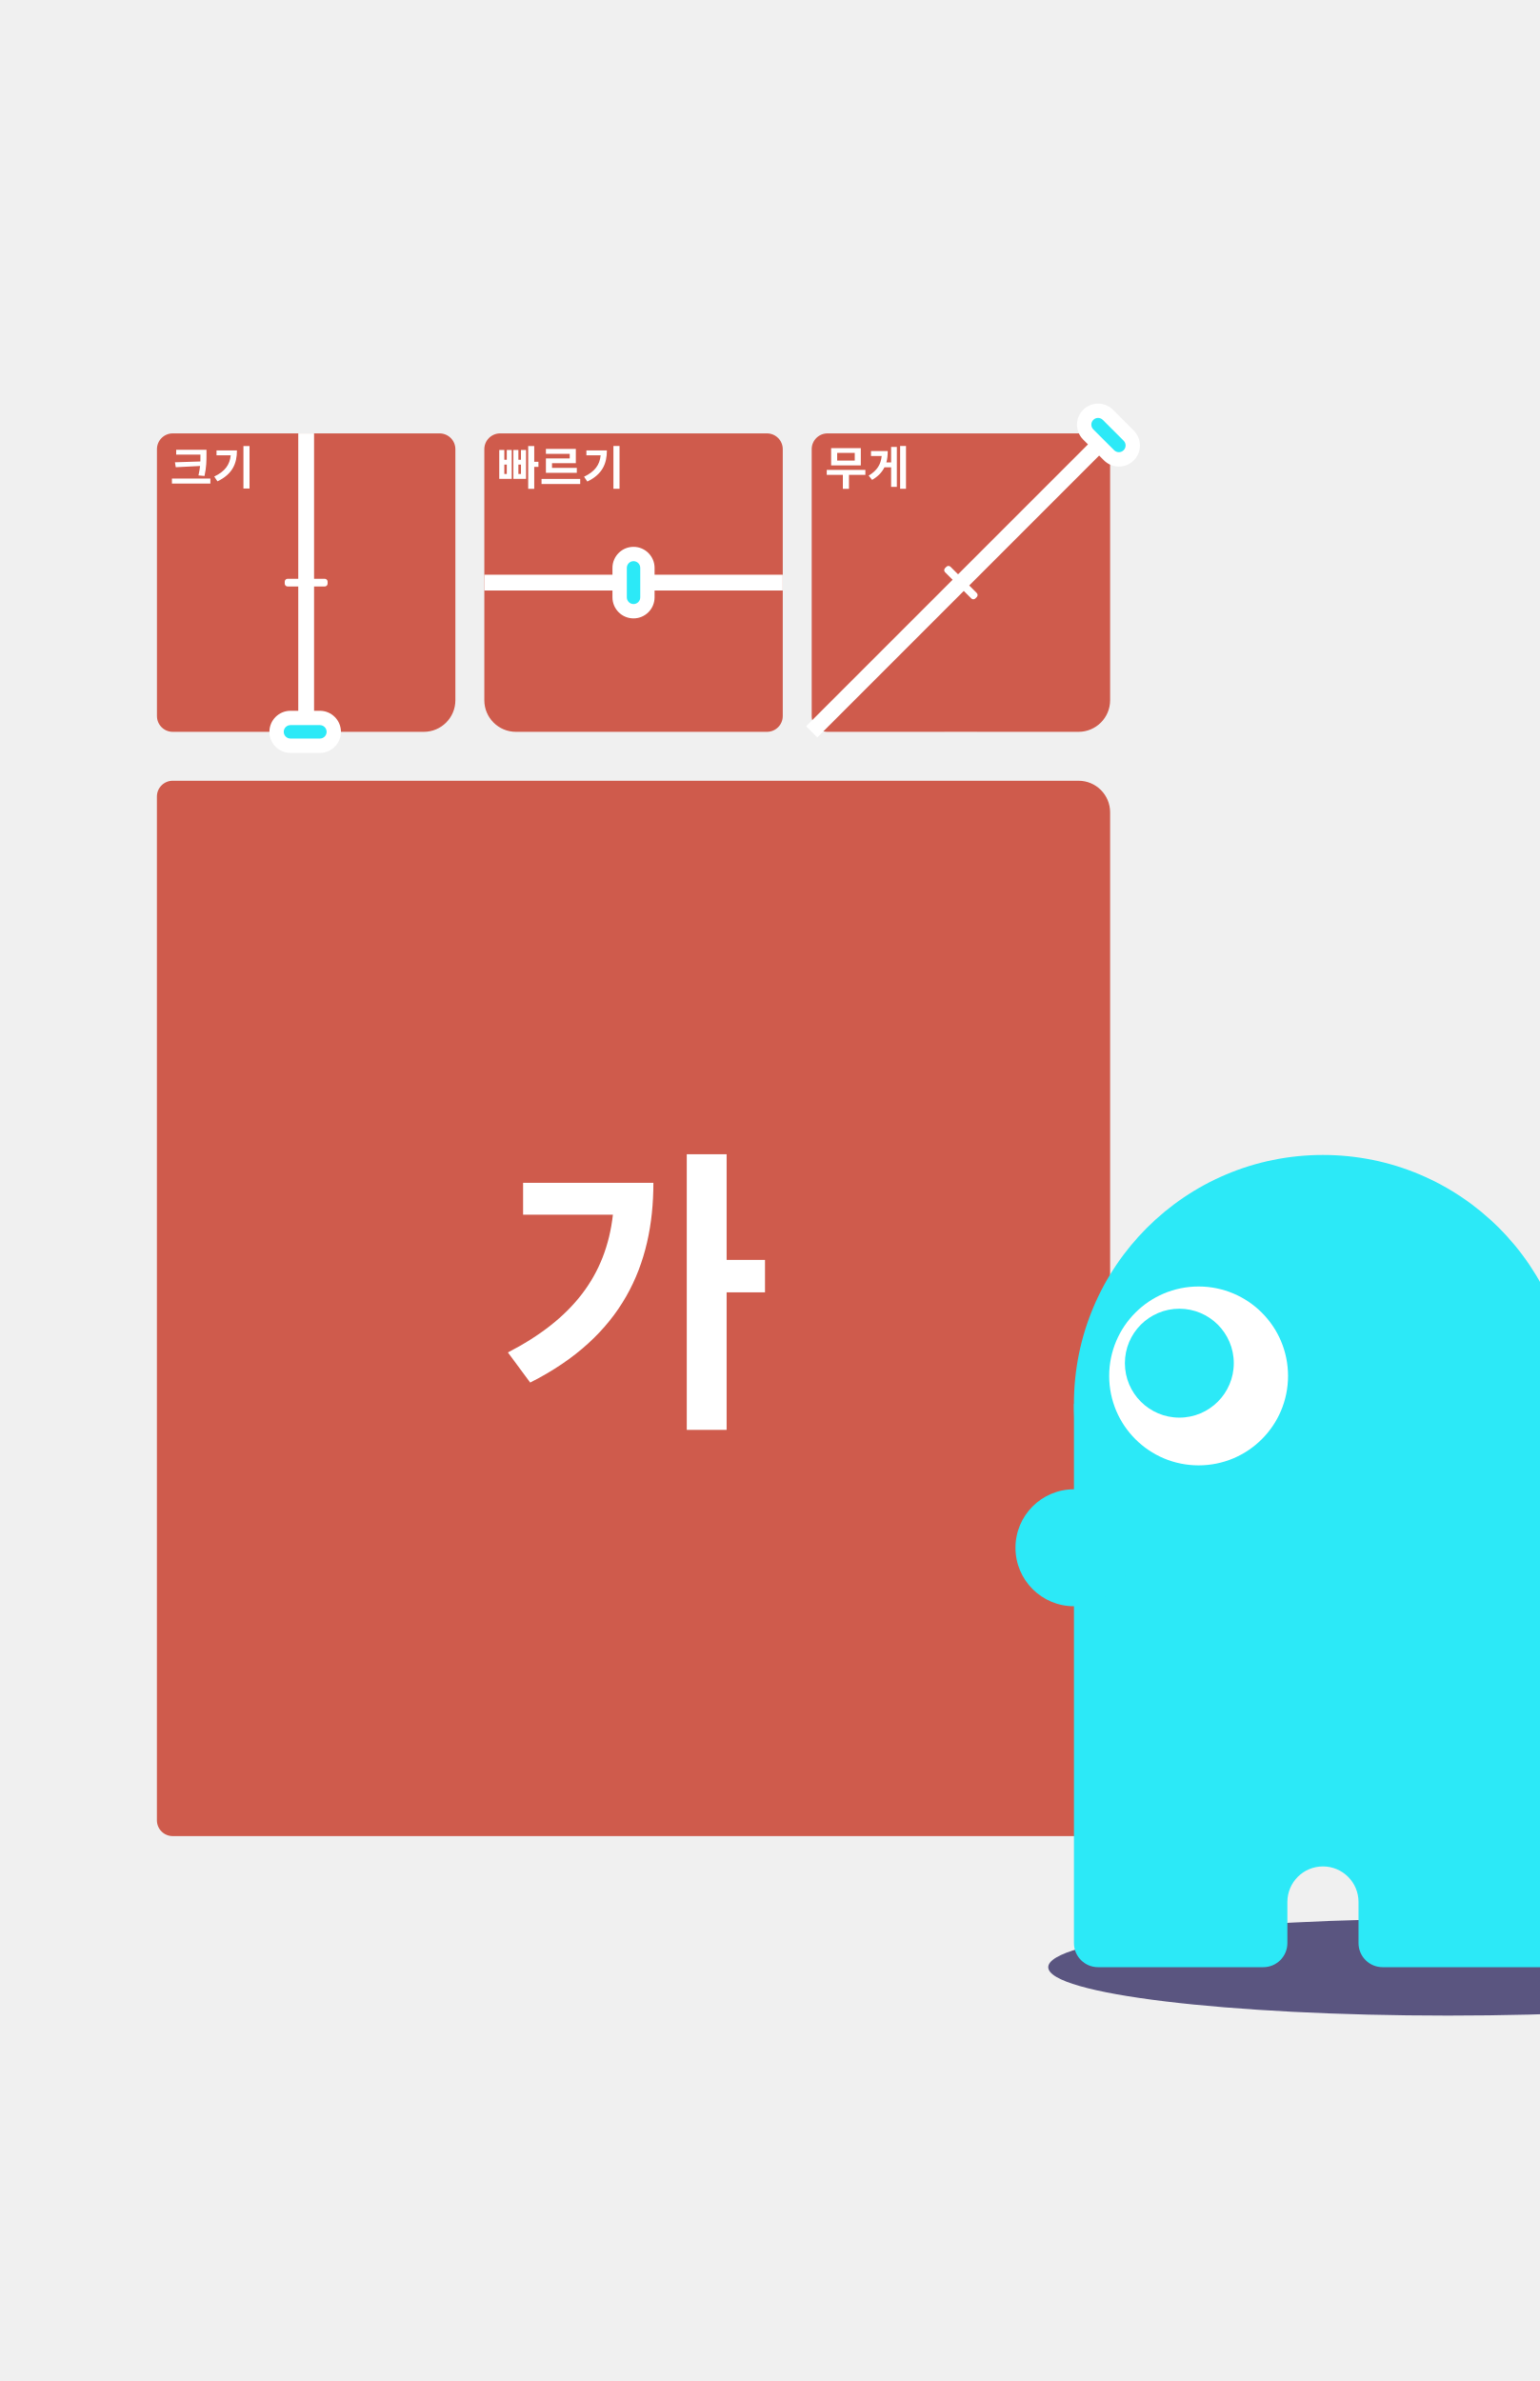
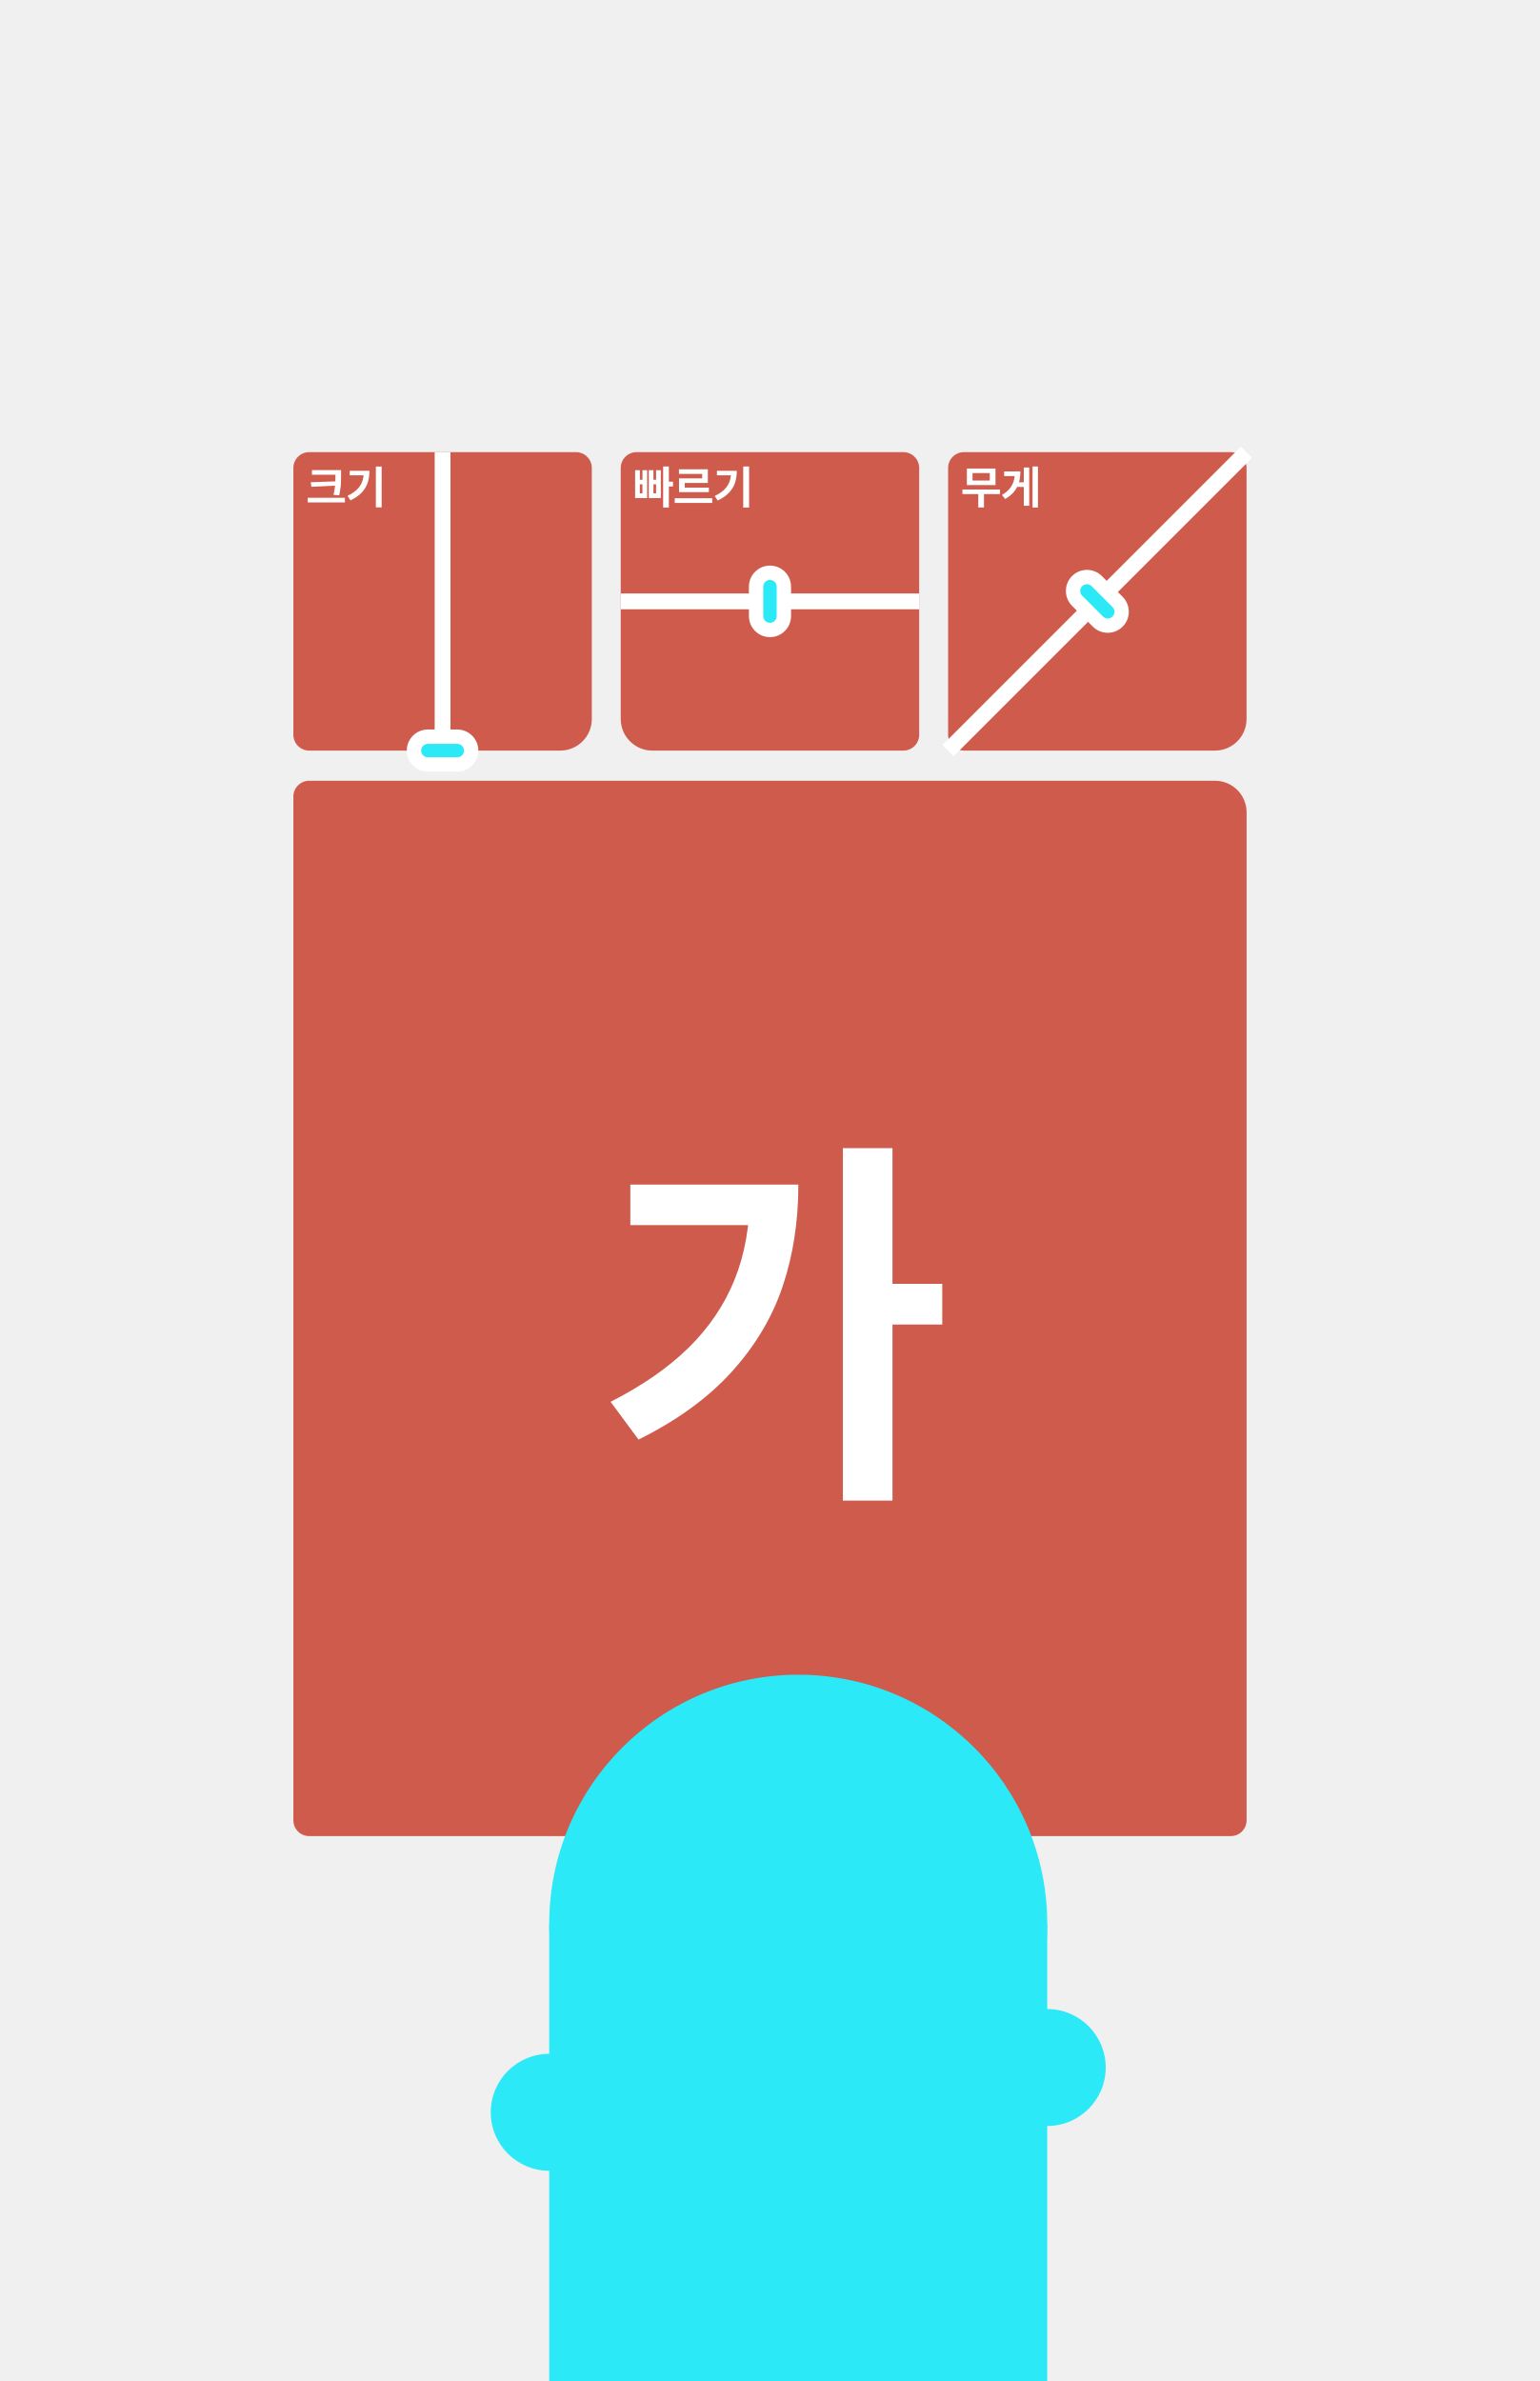
<svg xmlns="http://www.w3.org/2000/svg" id="_레이어_1" data-name="레이어 1" viewBox="0 0 390 603">
  <defs>
    <style>
      .cls-1 {
        stroke-width: 8.25px;
      }

      .cls-1, .cls-2 {
        fill: none;
        stroke: #fff;
        stroke-miterlimit: 10;
      }

      .cls-3 {
-         font-size: 11.63px;
-       }
- 
-       .cls-3, .cls-4, .cls-5, .cls-6 {
        fill: #fff;
-       }
- 
-       .cls-3, .cls-5, .cls-6 {
-         font-family: PretendardVariable-Bold, 'Pretendard Variable';
-         font-variation-settings: 'wght' 700;
-         font-weight: 700;
-       }
- 
-       .cls-7 {
-         fill: #5a5580;
      }

      .cls-2 {
        stroke-width: 4px;
      }

-       .cls-8 {
+       .cls-4 {
        fill: #2ce9f7;
      }

-       .cls-9 {
+       .cls-5 {
        fill: #cf5b4c;
-       }
- 
-       .cls-5 {
-         font-size: 75.37px;
-       }
- 
-       .cls-6 {
-         font-size: 11.69px;
      }
    </style>
  </defs>
-   <path class="cls-9" d="M43.74,197.73h229.41c4.42,0,8,3.58,8,8v255.27c0,2.21-1.79,4-4,4H43.74c-2.21,0-4-1.79-4-4V201.73c0-2.21,1.79-4,4-4Z" />
-   <path class="cls-9" d="M126.66,109.76h63.58c4.42,0,8,3.58,8,8v63.58c0,2.21-1.79,4-4,4h-67.58c-2.21,0-4-1.79-4-4v-67.58c0-2.21,1.79-4,4-4Z" transform="translate(320.9 295.1) rotate(-180)" />
-   <line class="cls-2" x1="198.24" y1="147.55" x2="122.66" y2="147.55" />
-   <text class="cls-6" transform="translate(125.91 122.75)">
-     <tspan x="0" y="0">빠르기</tspan>
-   </text>
+   <path class="cls-5" d="M78.3,197.73h229.41c4.42,0,8,3.58,8,8v255.27c0,2.21-1.79,4-4,4H78.3c-2.21,0-4-1.79-4-4V201.73c0-2.21,1.79-4,4-4Z" />
+   <path class="cls-5" d="M161.21,114.51h63.58c4.42,0,8,3.58,8,8v63.58c0,2.21-1.79,4-4,4h-67.58c-2.21,0-4-1.79-4-4v-67.58c0-2.21,1.79-4,4-4Z" transform="translate(390 304.6) rotate(-180)" />
+   <line class="cls-2" x1="232.79" y1="152.3" x2="157.21" y2="152.3" />
  <g>
-     <line class="cls-1" x1="243.36" y1="109.76" x2="243.36" y2="185.34" />
-     <g>
-       <circle class="cls-4" cx="243.36" cy="147.55" r="8.01" />
-       <circle class="cls-8" cx="243.36" cy="147.55" r="4.88" />
-     </g>
+     <path class="cls-3" d="M162.05,121.5h.66v-2.42h1.19v7.06h-3.05v-7.06h1.2v2.42ZM162.7,124.95v-2.3h-.66v2.3h.66ZM165.49,121.5h.67v-2.42h1.2v7.06h-3.05v-7.06h1.18v2.42ZM166.16,124.95v-2.3h-.67v2.3h.67ZM169.39,128.54h-1.44v-10.4h1.44v10.4ZM170.44,123.2h-1.85v-1.21h1.85v1.21Z" />
+     <path class="cls-3" d="M180.38,127.37h-9.5v-1.19h9.5v1.19ZM179.28,122.31h-5.86v1.76h-1.45v-2.92h5.87v-1.13h-5.89v-1.17h7.32v3.46ZM179.53,124.64h-7.55v-1.15h7.55v1.15Z" />
+     <path class="cls-3" d="M186.15,122.27c-.3.91-.8,1.74-1.52,2.5-.71.76-1.67,1.42-2.86,1.99l-.76-1.16c1-.47,1.8-1,2.41-1.59.6-.59,1.04-1.25,1.32-1.99.27-.73.41-1.58.41-2.52v-.26h1.45c0,1.12-.15,2.13-.45,3.03ZM185.82,120.38h-4.25v-1.15h4.25v1.15ZM189.71,128.54h-1.48v-10.4h1.48v10.4Z" />
  </g>
-   <path class="cls-9" d="M209.57,109.76h67.58c2.21,0,4,1.79,4,4v63.58c0,4.42-3.58,8-8,8h-63.58c-2.21,0-4-1.79-4-4v-67.58c0-2.21,1.79-4,4-4Z" />
-   <line class="cls-2" x1="205.57" y1="185.34" x2="281.15" y2="109.76" />
-   <text class="cls-6" transform="translate(208.9 122.75)">
-     <tspan x="0" y="0">무게</tspan>
-   </text>
+   <line class="cls-1" x1="277.91" y1="114.51" x2="277.91" y2="190.09" />
+   <path class="cls-5" d="M244.12,114.51h67.58c2.21,0,4,1.79,4,4v63.58c0,4.42-3.58,8-8,8h-63.58c-2.21,0-4-1.79-4-4v-67.58c0-2.21,1.79-4,4-4Z" />
+   <line class="cls-2" x1="240.12" y1="190.09" x2="315.7" y2="114.51" />
  <g>
-     <rect class="cls-4" x="271.67" y="104.85" width="18.12" height="10.67" rx="5.34" ry="5.34" transform="translate(160.14 -166.23) rotate(45)" />
-     <rect class="cls-8" x="275.3" y="108.49" width="10.86" height="3.4" rx="1.7" ry="1.7" transform="translate(401.32 386.6) rotate(-135)" />
+     <path class="cls-3" d="M253.25,125.13h-9.5v-1.16h9.5v1.16ZM252.12,122.85h-7.25v-4.19h7.25v4.19ZM246.3,121.7h4.37v-1.89h-4.37v1.89ZM249.2,128.53h-1.44v-3.82h1.44v3.82Z" />
+     <path class="cls-3" d="M258.05,122.19c-.24.84-.65,1.61-1.21,2.31-.57.7-1.32,1.33-2.27,1.87l-.82-1.02c.79-.47,1.42-.98,1.9-1.54.48-.56.82-1.17,1.04-1.85.21-.67.32-1.44.32-2.29v-.3h1.41c0,1.03-.12,1.97-.36,2.81ZM257.47,120.56h-3.16v-1.17h3.16v1.17ZM259.57,123.31h-2.27v-1.16h2.27v1.16ZM260.66,128.09h-1.37v-9.7h1.37v9.7ZM262.87,128.54h-1.37v-10.4h1.37v10.4Z" />
  </g>
-   <rect class="cls-4" x="242.39" y="142.12" width="1.95" height="10.86" rx=".73" ry=".73" transform="translate(-33.06 215.3) rotate(-45)" />
-   <path class="cls-9" d="M43.74,109.76h63.58c4.42,0,8,3.58,8,8v63.58c0,2.21-1.79,4-4,4H43.74c-2.21,0-4-1.79-4-4v-67.58c0-2.21,1.79-4,4-4Z" transform="translate(225.09 70.02) rotate(90)" />
-   <line class="cls-2" x1="77.54" y1="109.76" x2="77.54" y2="185.34" />
-   <text class="cls-3" transform="translate(43.06 122.7)">
-     <tspan x="0" y="0">크기</tspan>
-   </text>
  <g>
-     <rect class="cls-4" x="68.23" y="180.01" width="18.12" height="10.67" rx="5.34" ry="5.34" transform="translate(154.58 370.69) rotate(-180)" />
-     <rect class="cls-8" x="71.86" y="183.64" width="10.86" height="3.4" rx="1.7" ry="1.7" />
+     <rect class="cls-3" x="268.85" y="146.96" width="18.12" height="10.67" rx="5.34" ry="5.34" transform="translate(189.09 -151.91) rotate(45)" />
+     <rect class="cls-4" x="272.49" y="150.6" width="10.86" height="3.4" rx="1.7" ry="1.7" transform="translate(366.74 456.51) rotate(-135)" />
  </g>
-   <rect class="cls-4" x="72.11" y="146.58" width="10.86" height="1.95" rx=".73" ry=".73" />
+   <path class="cls-5" d="M78.3,114.51h63.58c4.42,0,8,3.58,8,8v63.58c0,2.21-1.79,4-4,4h-67.58c-2.21,0-4-1.79-4-4v-67.58c0-2.21,1.79-4,4-4Z" transform="translate(264.39 40.21) rotate(90)" />
+   <line class="cls-2" x1="112.09" y1="114.51" x2="112.09" y2="190.09" />
  <g>
-     <ellipse class="cls-7" cx="366.7" cy="498.2" rx="101.22" ry="12.26" />
-     <circle class="cls-8" cx="335.04" cy="355.56" r="63.06" />
-     <path class="cls-8" d="M398.11,355.57v126.12h0v10.41c0,3.37-2.73,6.1-6.1,6.1h-41.85c-3.37,0-6.1-2.73-6.1-6.1v-10.41c0-4.98-4.03-9.01-9.01-9.01s-9.01,4.03-9.01,9.01v10.41c0,3.37-2.73,6.1-6.1,6.1h-41.85c-3.37,0-6.1-2.73-6.1-6.1v-136.53h126.12Z" />
-     <g>
-       <circle class="cls-4" cx="303.56" cy="348.46" r="22.65" />
-       <circle class="cls-8" cx="298.68" cy="345.23" r="13.79" />
-     </g>
-     <circle class="cls-8" cx="271.99" cy="391.98" r="14.81" />
+     <path class="cls-3" d="M87.35,127.24h-9.42v-1.18h9.42v1.18ZM78.87,123.28l-.18-1.15,6.57-.23v1.07l-6.39.31ZM85.55,120.23h-6.55v-1.17h6.55v1.17ZM86.36,121.95c-.01.46-.05.98-.12,1.57-.07.58-.18,1.22-.33,1.92l-1.44-.12c.15-.65.26-1.26.33-1.83.07-.57.12-1.08.13-1.54.02-.45.03-1.01.03-1.68v-1.21h1.42v1.21c0,.66,0,1.22-.02,1.68Z" />
+     <path class="cls-3" d="M93.12,122.25c-.3.9-.8,1.73-1.51,2.49s-1.66,1.41-2.84,1.98l-.76-1.16c1-.47,1.79-1,2.4-1.58.6-.59,1.04-1.25,1.31-1.98.27-.73.41-1.57.41-2.51v-.26h1.44c0,1.11-.15,2.11-.45,3.02ZM92.79,120.37h-4.23v-1.14h4.23v1.14ZM96.66,128.49h-1.47v-10.34h1.47v10.34Z" />
  </g>
-   <text class="cls-5" transform="translate(126.29 355.56)">
-     <tspan x="0" y="0">가</tspan>
-   </text>
-   <rect class="cls-4" x="159.47" y="142.12" width="1.95" height="10.86" rx=".73" ry=".73" />
  <g>
-     <rect class="cls-4" x="151.39" y="142.22" width="18.12" height="10.67" rx="5.34" ry="5.34" transform="translate(308 -12.9) rotate(90)" />
-     <rect class="cls-8" x="155.02" y="145.85" width="10.86" height="3.4" rx="1.7" ry="1.7" transform="translate(12.9 308) rotate(-90)" />
+     <rect class="cls-3" x="185.94" y="146.96" width="18.12" height="10.67" rx="5.34" ry="5.34" transform="translate(347.3 -42.7) rotate(90)" />
+     <rect class="cls-4" x="189.57" y="150.6" width="10.86" height="3.4" rx="1.7" ry="1.7" transform="translate(42.7 347.3) rotate(-90)" />
+   </g>
+   <g>
+     <rect class="cls-3" x="103.03" y="184.76" width="18.12" height="10.67" rx="5.34" ry="5.34" transform="translate(224.17 380.18) rotate(-180)" />
+     <rect class="cls-4" x="106.66" y="188.39" width="10.86" height="3.4" rx="1.7" ry="1.7" />
+   </g>
+   <path class="cls-3" d="M198.21,325.79c-2.65,7.87-6.97,15.1-12.95,21.69-5.99,6.59-13.84,12.29-23.55,17.1l-7.07-9.57c8.01-4.06,14.61-8.64,19.8-13.74,5.18-5.1,9.06-10.86,11.63-17.27,2.57-6.41,3.85-13.66,3.85-21.74v-2.26h12.27c0,9.32-1.32,17.92-3.98,25.79ZM196.2,310.26h-36.56v-10.26h36.56v10.26ZM226.03,380.04h-12.56v-89.26h12.56v89.26ZM238.64,335.44h-15.85v-10.3h15.85v10.3Z" />
+   <g>
+     <circle class="cls-4" cx="202.16" cy="487.19" r="63.06" />
+     <path class="cls-4" d="M265.22,487.19v126.12h0v10.41c0,3.37-2.73,6.1-6.1,6.1h-41.85c-3.37,0-6.1-2.73-6.1-6.1v-10.41c0-4.98-4.03-9.01-9.01-9.01s-9.01,4.03-9.01,9.01v10.41c0,3.37-2.73,6.1-6.1,6.1h-41.85c-3.37,0-6.1-2.73-6.1-6.1v-136.53h126.12Z" />
+     <circle class="cls-4" cx="139.1" cy="534.95" r="14.81" />
+     <circle class="cls-4" cx="265.22" cy="523.61" r="14.81" />
  </g>
</svg>
